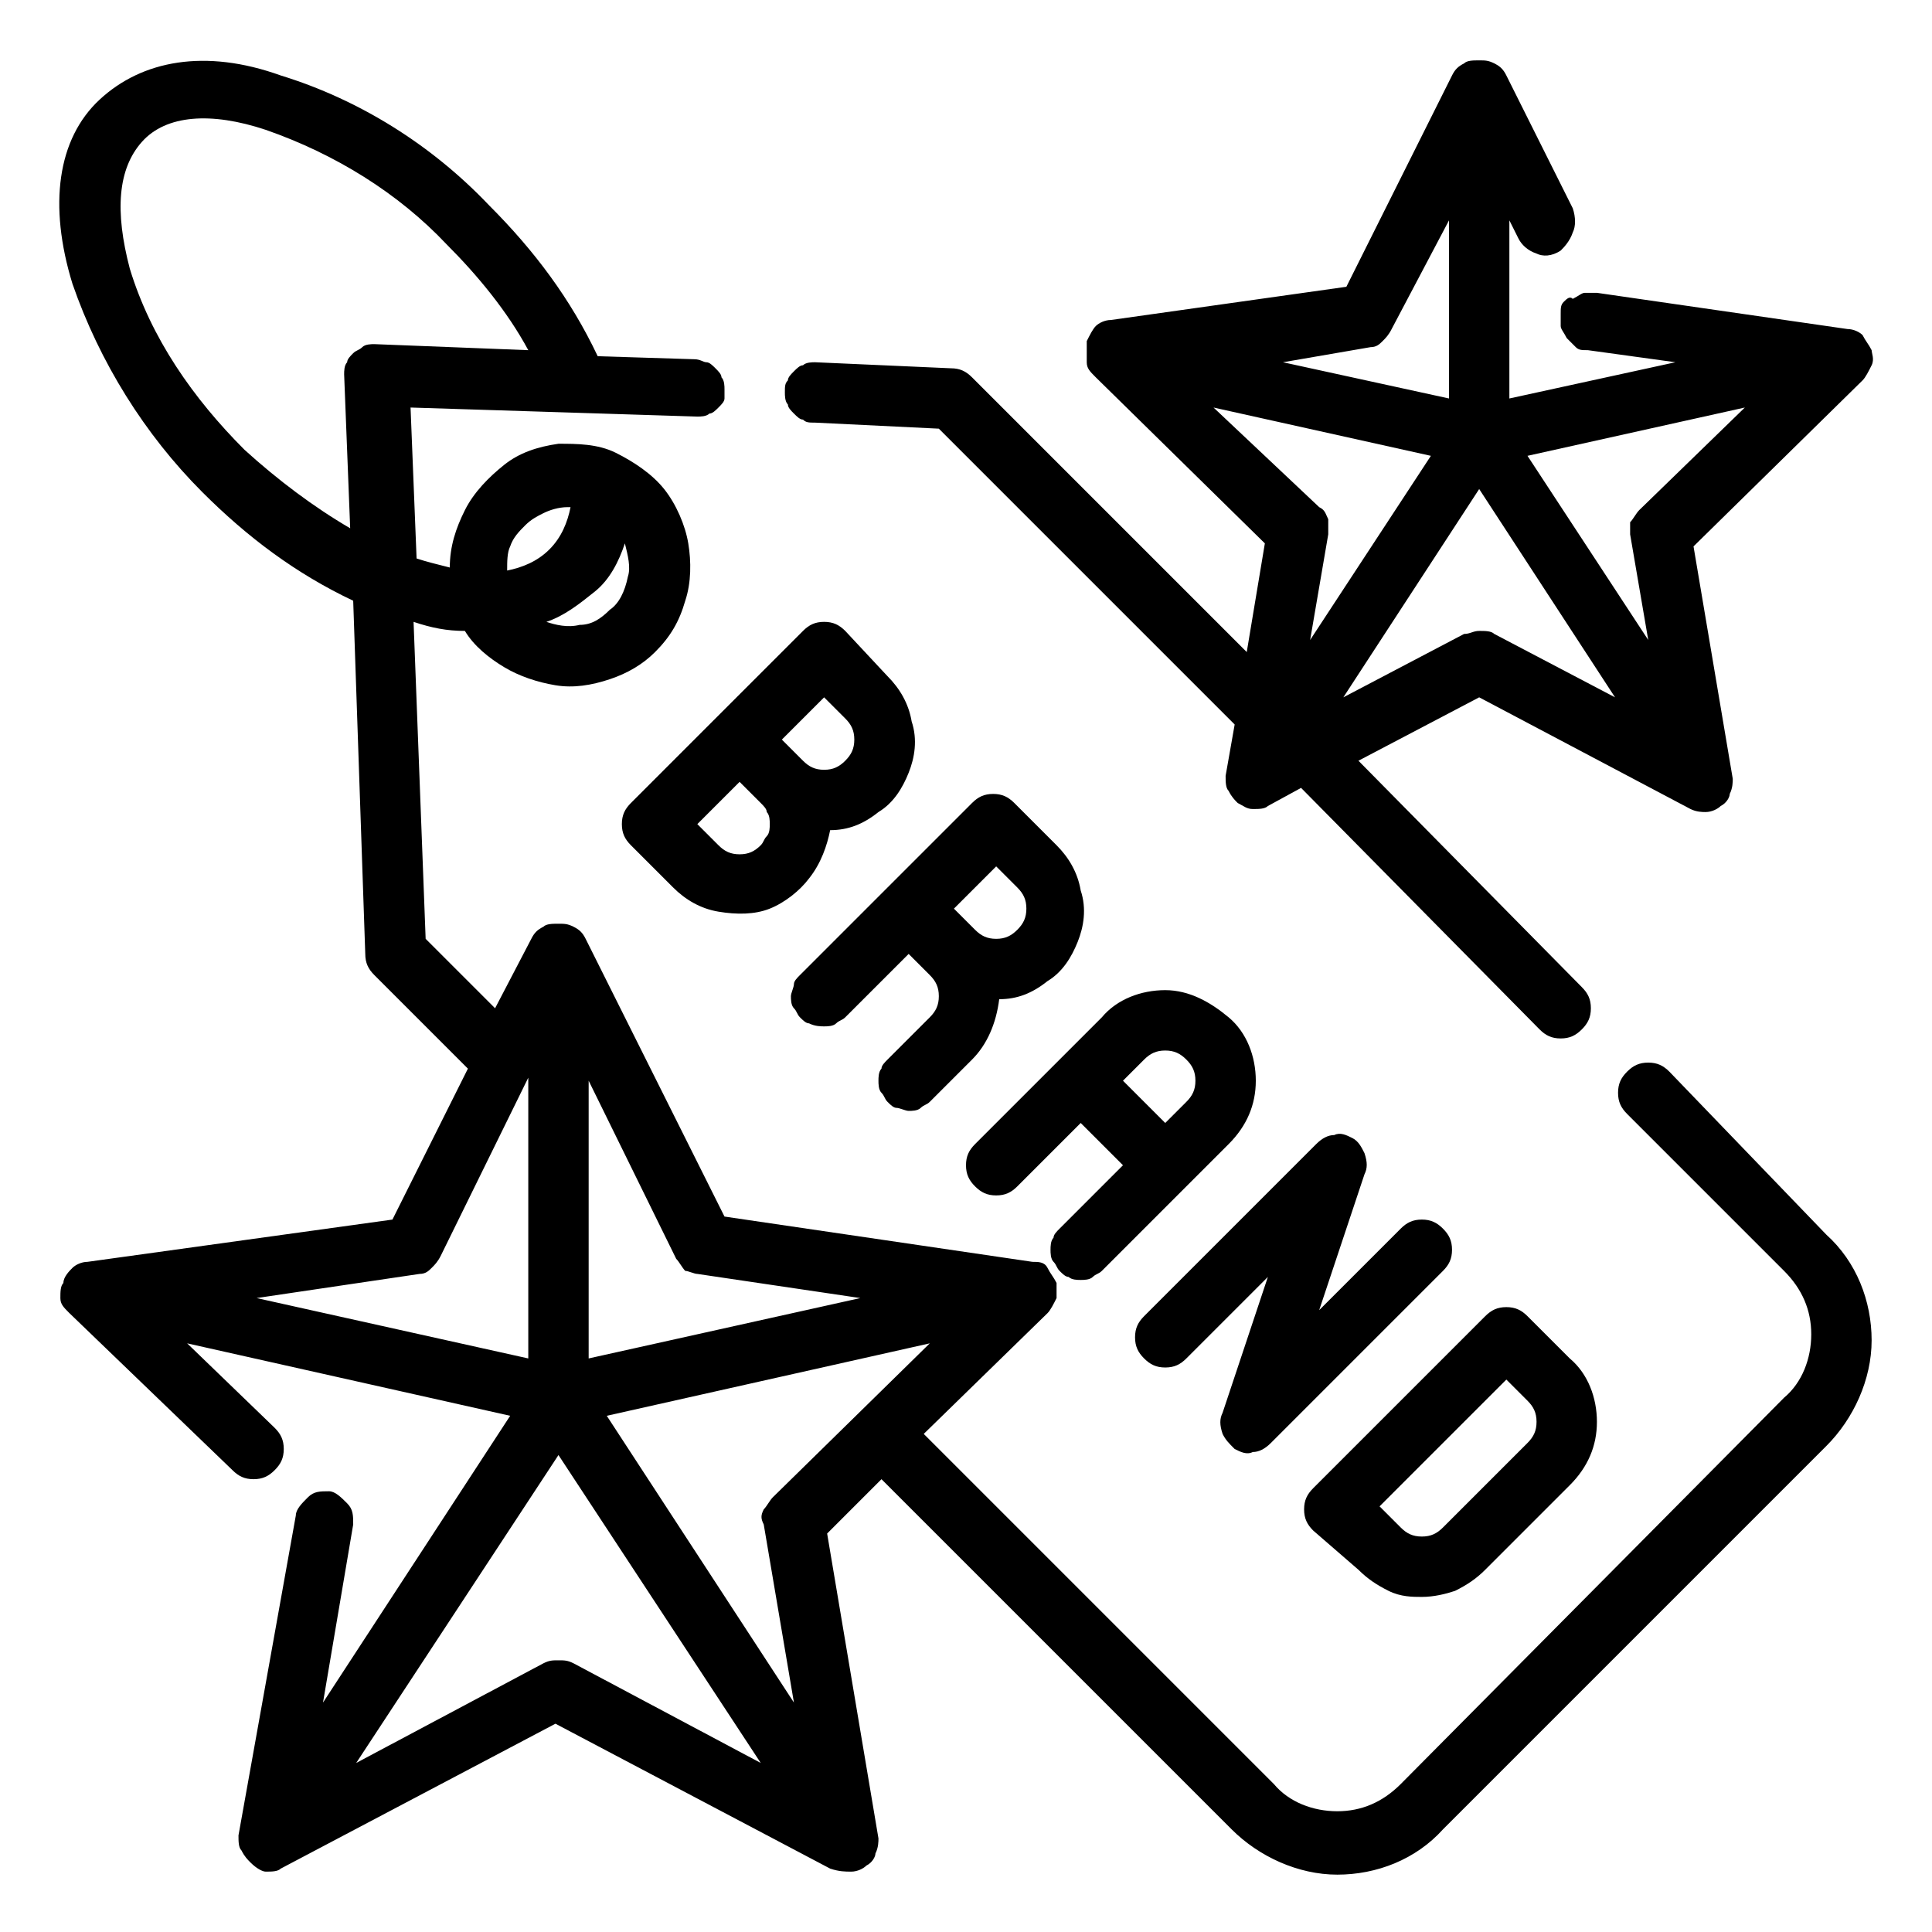
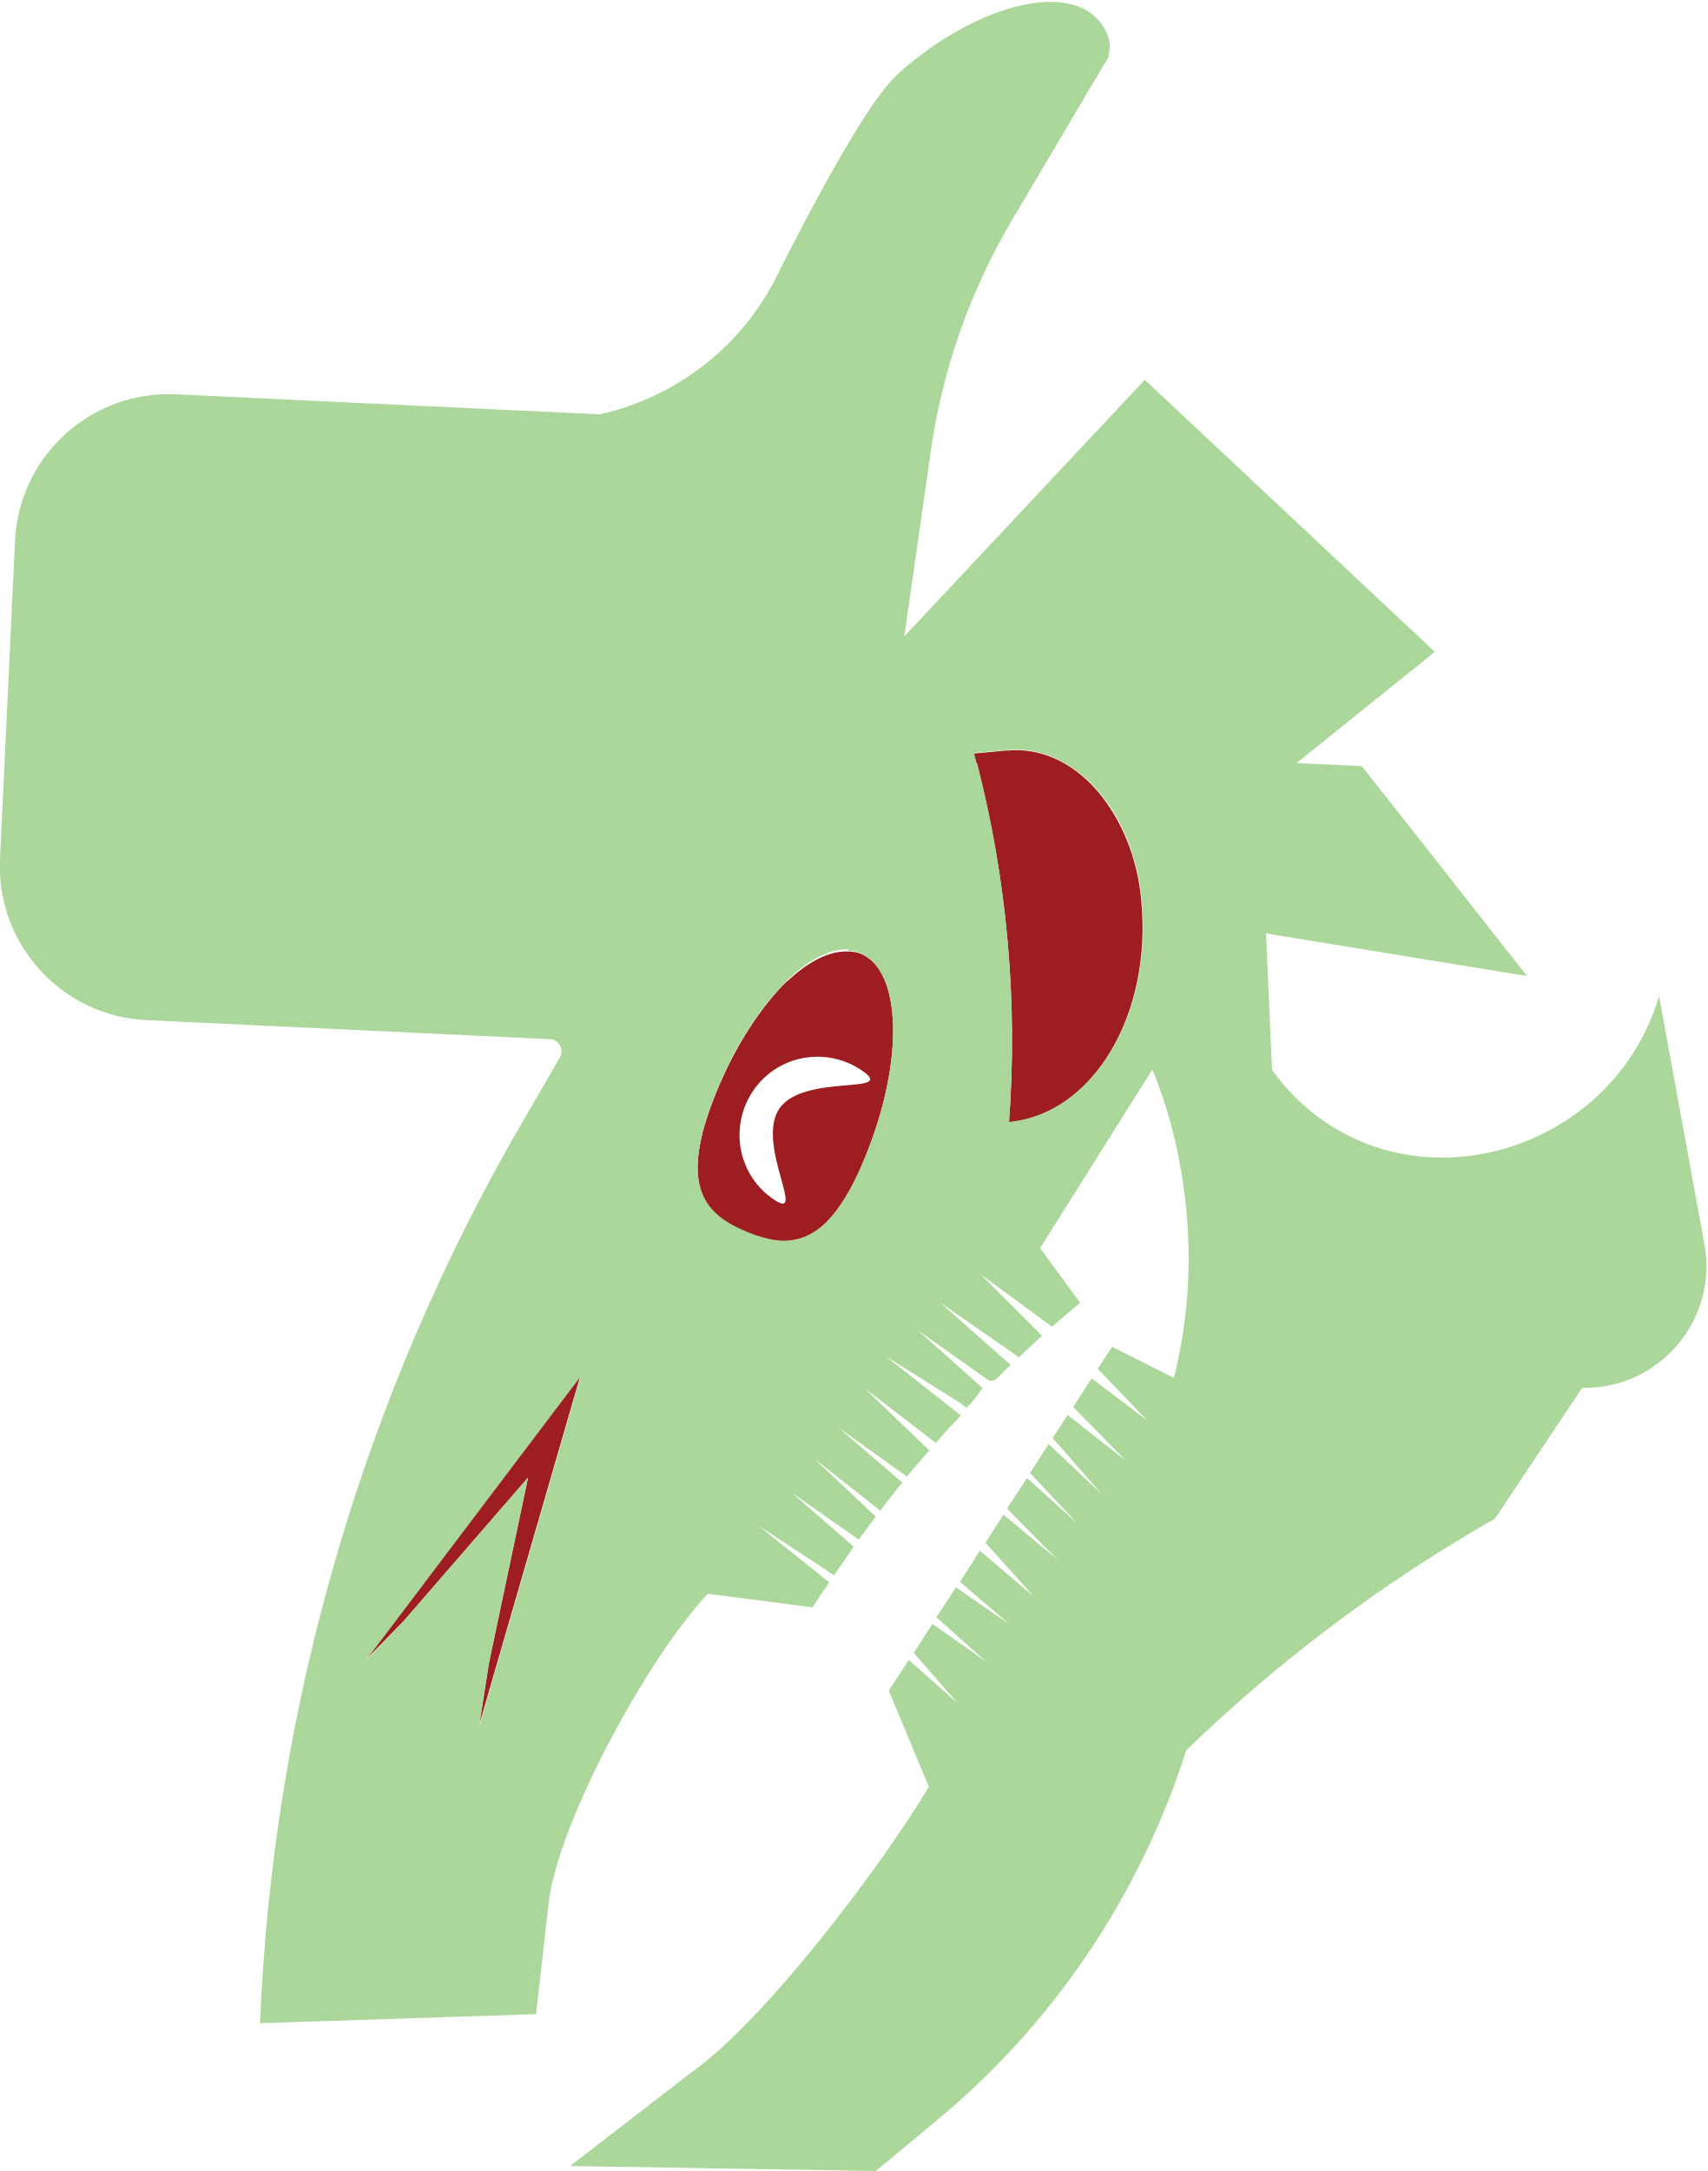
- <svg xmlns="http://www.w3.org/2000/svg" version="1.1" id="Layer_1" x="0px" y="0px" viewBox="0 0 64 64" style="enable-background:new 0 0 64 64;" xml:space="preserve">
+ <svg xmlns="http://www.w3.org/2000/svg" id="Layer_1" data-name="Layer 1" viewBox="0 0 34.09 43.33">
  <defs>
-     <linearGradient id="logo-gradient" x1="50%" y1="0%" x2="50%" y2="100%">
-       <stop offset="0%" stop-color="color-1">
-         <animate attributeName="stop-color" values="#5200ff; #17404e; #5200ff" dur="4s" repeatCount="indefinite" />
-       </stop>
-       <stop offset="50%" stop-color="color-2">
-         <animate attributeName="stop-color" values="#17404e; #5200ff; #17404e" dur="6s" repeatCount="indefinite" />
-       </stop>
-       <stop offset="100%" stop-color="color-3">
-         <animate attributeName="stop-color" values="#5200ff; #17404e; #5200ff" dur="4s" repeatCount="indefinite" />
-       </stop>
-     </linearGradient>
+     <style>
+       .cls-1 {
+         fill: none;
+       }
+ 
+       .cls-2 {
+         fill: #9e1d20;
+       }
+ 
+       .cls-3 {
+         fill: #acd79b;
+       }
+     </style>
  </defs>
-   <g fill="url('#logo-gradient')">
-     <path d="M27,14l4.1,0.2l9.8,9.8l-0.3,1.7c0,0.2,0,0.4,0.1,0.5c0.1,0.2,0.2,0.3,0.3,0.4c0.2,0.1,0.3,0.2,0.5,0.2   c0.2,0,0.4,0,0.5-0.1l1.1-0.6l7.9,8c0.2,0.2,0.4,0.3,0.7,0.3c0.3,0,0.5-0.1,0.7-0.3c0.2-0.2,0.3-0.4,0.3-0.7s-0.1-0.5-0.3-0.7   L45,25.2l4-2.1l7,3.7c0.2,0.1,0.4,0.1,0.5,0.1c0.2,0,0.4-0.1,0.5-0.2c0.2-0.1,0.3-0.3,0.3-0.4c0.1-0.2,0.1-0.4,0.1-0.5l-1.3-7.7   l5.6-5.5c0.1-0.1,0.2-0.3,0.3-0.5s0-0.4,0-0.5c-0.1-0.2-0.2-0.3-0.3-0.5c-0.1-0.1-0.3-0.2-0.5-0.2l-8.3-1.2c-0.1,0-0.3,0-0.4,0   c-0.1,0-0.2,0.1-0.4,0.2C52,9.8,51.9,9.9,51.8,10c-0.1,0.1-0.1,0.2-0.1,0.4c0,0.1,0,0.3,0,0.4c0,0.1,0.1,0.2,0.2,0.4   c0.1,0.1,0.2,0.2,0.3,0.3c0.1,0.1,0.2,0.1,0.4,0.1l2.9,0.4L50,13.2V7.3l0.3,0.6c0.1,0.2,0.3,0.4,0.6,0.5c0.2,0.1,0.5,0.1,0.8-0.1   C51.8,8.2,52,8,52.1,7.7c0.1-0.2,0.1-0.5,0-0.8l-2.2-4.4c-0.1-0.2-0.2-0.3-0.4-0.4S49.2,2,49,2c-0.2,0-0.4,0-0.5,0.1   c-0.2,0.1-0.3,0.2-0.4,0.4l-3.5,7l-7.8,1.1c-0.2,0-0.4,0.1-0.5,0.2c-0.1,0.1-0.2,0.3-0.3,0.5C36,11.6,36,11.8,36,12   c0,0.2,0.1,0.3,0.3,0.5l5.6,5.5l-0.6,3.6l-9.1-9.1c-0.2-0.2-0.4-0.3-0.7-0.3L27,12c-0.1,0-0.3,0-0.4,0.1c-0.1,0-0.2,0.1-0.3,0.2   c-0.1,0.1-0.2,0.2-0.2,0.3C26,12.7,26,12.8,26,13c0,0.1,0,0.3,0.1,0.4c0,0.1,0.1,0.2,0.2,0.3c0.1,0.1,0.2,0.2,0.3,0.2   C26.7,14,26.8,14,27,14z M48.5,21l-4,2.1l4.5-6.9l4.5,6.9l-4-2.1c-0.1-0.1-0.3-0.1-0.5-0.1S48.7,21,48.5,21z M54,17.7l0.6,3.5   l-4-6.1l7.2-1.6l-3.5,3.4c-0.1,0.1-0.2,0.3-0.3,0.4C54,17.4,54,17.6,54,17.7L54,17.7z M45.4,11.5c0.2,0,0.3-0.1,0.4-0.2   c0.1-0.1,0.2-0.2,0.3-0.4L48,7.3v5.9l-5.5-1.2L45.4,11.5z M40.2,13.5l7.2,1.6l-4,6.1l0.6-3.5c0-0.2,0-0.3,0-0.5   c-0.1-0.2-0.1-0.3-0.3-0.4L40.2,13.5z" />
-     <path d="M55.3,35.5c-0.2-0.2-0.4-0.3-0.7-0.3c-0.3,0-0.5,0.1-0.7,0.3s-0.3,0.4-0.3,0.7c0,0.3,0.1,0.5,0.3,0.7l5.2,5.2   c0.6,0.6,0.9,1.3,0.9,2.1s-0.3,1.6-0.9,2.1L46.4,59.1c-0.6,0.6-1.3,0.9-2.1,0.9c-0.8,0-1.6-0.3-2.1-0.9L30.6,47.5l4.1-4   c0.1-0.1,0.2-0.3,0.3-0.5c0-0.2,0-0.4,0-0.5c-0.1-0.2-0.2-0.3-0.3-0.5s-0.3-0.2-0.5-0.2L24,40.3l-4.6-9.2c-0.1-0.2-0.2-0.3-0.4-0.4   c-0.2-0.1-0.3-0.1-0.5-0.1s-0.4,0-0.5,0.1c-0.2,0.1-0.3,0.2-0.4,0.4l-1.2,2.3l-2.3-2.3l-0.4-10.5c0.6,0.2,1.1,0.3,1.7,0.3   c0.3,0.5,0.8,0.9,1.3,1.2c0.5,0.3,1.1,0.5,1.7,0.6c0.6,0.1,1.2,0,1.8-0.2c0.6-0.2,1.1-0.5,1.5-0.9c0.5-0.5,0.8-1,1-1.7   c0.2-0.6,0.2-1.3,0.1-1.9c-0.1-0.6-0.4-1.3-0.8-1.8c-0.4-0.5-1-0.9-1.6-1.2c-0.6-0.3-1.3-0.3-1.9-0.3c-0.7,0.1-1.3,0.3-1.8,0.7   c-0.5,0.4-1,0.9-1.3,1.5c-0.3,0.6-0.5,1.2-0.5,1.9c-0.4-0.1-0.8-0.2-1.1-0.3l-0.2-5l9.5,0.3c0.1,0,0.3,0,0.4-0.1   c0.1,0,0.2-0.1,0.3-0.2c0.1-0.1,0.2-0.2,0.2-0.3C24,13.1,24,13,24,12.9c0-0.1,0-0.3-0.1-0.4c0-0.1-0.1-0.2-0.2-0.3   c-0.1-0.1-0.2-0.2-0.3-0.2s-0.2-0.1-0.4-0.1l-3.2-0.1c-0.9-1.9-2.1-3.5-3.6-5c-1.9-2-4.3-3.5-6.9-4.3C6.8,1.6,4.7,2,3.3,3.3   S1.6,6.8,2.4,9.4c0.9,2.6,2.4,5,4.3,6.9c1.5,1.5,3.1,2.7,5,3.6l0.4,11.7c0,0.3,0.1,0.5,0.3,0.7l3.1,3.1l-2.5,5L2.9,41.8   c-0.2,0-0.4,0.1-0.5,0.2c-0.1,0.1-0.3,0.3-0.3,0.5C2,42.6,2,42.8,2,43c0,0.2,0.1,0.3,0.3,0.5l5.4,5.2C7.9,48.9,8.1,49,8.4,49   c0.3,0,0.5-0.1,0.7-0.3c0.2-0.2,0.3-0.4,0.3-0.7c0-0.3-0.1-0.5-0.3-0.7l-2.9-2.8l10.7,2.4l-6.2,9.5l1-5.9c0-0.3,0-0.5-0.2-0.7   c-0.2-0.2-0.4-0.4-0.6-0.4c-0.3,0-0.5,0-0.7,0.2c-0.2,0.2-0.4,0.4-0.4,0.6L7.9,60.8c0,0.2,0,0.4,0.1,0.5c0.1,0.2,0.2,0.3,0.3,0.4   C8.5,61.9,8.7,62,8.8,62c0.2,0,0.4,0,0.5-0.1l9.1-4.8l9.1,4.8C27.8,62,28,62,28.2,62c0.2,0,0.4-0.1,0.5-0.2   c0.2-0.1,0.3-0.3,0.3-0.4c0.1-0.2,0.1-0.4,0.1-0.5l-1.7-10.1l1.8-1.8l11.6,11.6c0.9,0.9,2.2,1.5,3.5,1.5s2.6-0.5,3.5-1.5l12.7-12.7   c0.9-0.9,1.5-2.2,1.5-3.5c0-1.3-0.5-2.6-1.5-3.5L55.3,35.5z M20.2,20.2c-0.3,0.3-0.6,0.5-1,0.5c-0.4,0.1-0.8,0-1.1-0.1   c0.6-0.2,1.1-0.6,1.6-1c0.5-0.4,0.8-1,1-1.6c0.1,0.4,0.2,0.8,0.1,1.1C20.7,19.6,20.5,20,20.2,20.2L20.2,20.2z M17.4,17.4   c0.2-0.2,0.4-0.3,0.6-0.4c0.2-0.1,0.5-0.2,0.8-0.2c0,0,0.1,0,0.1,0c-0.1,0.5-0.3,1-0.7,1.4c-0.4,0.4-0.9,0.6-1.4,0.7   c0-0.3,0-0.6,0.1-0.8C17,17.8,17.2,17.6,17.4,17.4z M8.1,14.9c-1.7-1.7-3.1-3.7-3.8-6C3.8,7,3.9,5.6,4.7,4.7s2.3-1,4.1-0.4   c2.3,0.8,4.4,2.1,6,3.8c1,1,2,2.2,2.7,3.5l-5.1-0.2c-0.1,0-0.3,0-0.4,0.1c-0.1,0.1-0.2,0.1-0.3,0.2c-0.1,0.1-0.2,0.2-0.2,0.3   c-0.1,0.1-0.1,0.3-0.1,0.4l0.2,5.1C10.4,16.8,9.2,15.9,8.1,14.9L8.1,14.9z M23.1,42.2l5.4,0.8l-9,2v-9.2l2.9,5.9   c0.1,0.1,0.2,0.3,0.3,0.4C22.8,42.1,23,42.2,23.1,42.2z M8.5,43l5.4-0.8c0.2,0,0.3-0.1,0.4-0.2c0.1-0.1,0.2-0.2,0.3-0.4l2.9-5.9V45   L8.5,43z M18,55.1l-6.2,3.3l6.7-10.2l6.7,10.2L19,55.1C18.8,55,18.7,55,18.5,55S18.2,55,18,55.1L18,55.1z M25.3,50.5l1,5.9   l-6.2-9.5l10.7-2.4l-5.2,5.1c-0.1,0.1-0.2,0.3-0.3,0.4C25.2,50.2,25.2,50.3,25.3,50.5L25.3,50.5z" />
-     <g>
-       <path d="M27.5,27.5c0.6,0,1.1-0.2,1.6-0.6c0.5-0.3,0.8-0.8,1-1.3c0.2-0.5,0.3-1.1,0.1-1.7c-0.1-0.6-0.4-1.1-0.8-1.5L28,20.9    c-0.2-0.2-0.4-0.3-0.7-0.3c-0.3,0-0.5,0.1-0.7,0.3l-5.7,5.7c-0.2,0.2-0.3,0.4-0.3,0.7c0,0.3,0.1,0.5,0.3,0.7l1.4,1.4    c0.4,0.4,0.9,0.7,1.5,0.8c0.6,0.1,1.2,0.1,1.7-0.1c0.5-0.2,1-0.6,1.3-1C27.2,28.6,27.4,28,27.5,27.5L27.5,27.5z M27.3,23.1    l0.7,0.7c0.2,0.2,0.3,0.4,0.3,0.7c0,0.3-0.1,0.5-0.3,0.7c-0.2,0.2-0.4,0.3-0.7,0.3c-0.3,0-0.5-0.1-0.7-0.3l-0.7-0.7L27.3,23.1z     M25.2,28c-0.2,0.2-0.4,0.3-0.7,0.3S24,28.2,23.8,28l-0.7-0.7l1.4-1.4l0.7,0.7c0.1,0.1,0.2,0.2,0.2,0.3c0.1,0.1,0.1,0.3,0.1,0.4    c0,0.1,0,0.3-0.1,0.4C25.3,27.8,25.3,27.9,25.2,28L25.2,28z" />
-       <path d="M29.4,35.1c-0.1,0.1-0.2,0.2-0.2,0.3c-0.1,0.1-0.1,0.3-0.1,0.4c0,0.1,0,0.3,0.1,0.4c0.1,0.1,0.1,0.2,0.2,0.3    c0.1,0.1,0.2,0.2,0.3,0.2s0.3,0.1,0.4,0.1c0.1,0,0.3,0,0.4-0.1c0.1-0.1,0.2-0.1,0.3-0.2l1.4-1.4c0.5-0.5,0.8-1.2,0.9-2    c0.6,0,1.1-0.2,1.6-0.6c0.5-0.3,0.8-0.8,1-1.3c0.2-0.5,0.3-1.1,0.1-1.7c-0.1-0.6-0.4-1.1-0.8-1.5l-1.4-1.4    c-0.2-0.2-0.4-0.3-0.7-0.3c-0.3,0-0.5,0.1-0.7,0.3l-5.7,5.7c-0.1,0.1-0.2,0.2-0.2,0.3s-0.1,0.3-0.1,0.4c0,0.1,0,0.3,0.1,0.4    c0.1,0.1,0.1,0.2,0.2,0.3c0.1,0.1,0.2,0.2,0.3,0.2C27,34,27.2,34,27.3,34c0.1,0,0.3,0,0.4-0.1c0.1-0.1,0.2-0.1,0.3-0.2l2.1-2.1    l0.7,0.7c0.2,0.2,0.3,0.4,0.3,0.7c0,0.3-0.1,0.5-0.3,0.7L29.4,35.1z M33,28.7l0.7,0.7c0.2,0.2,0.3,0.4,0.3,0.7s-0.1,0.5-0.3,0.7    c-0.2,0.2-0.4,0.3-0.7,0.3s-0.5-0.1-0.7-0.3l-0.7-0.7L33,28.7z" />
-       <path d="M35.1,40.7c-0.1,0.1-0.2,0.2-0.2,0.3c-0.1,0.1-0.1,0.3-0.1,0.4c0,0.1,0,0.3,0.1,0.4c0.1,0.1,0.1,0.2,0.2,0.3    c0.1,0.1,0.2,0.2,0.3,0.2c0.1,0.1,0.3,0.1,0.4,0.1c0.1,0,0.3,0,0.4-0.1c0.1-0.1,0.2-0.1,0.3-0.2l4.2-4.2c0.6-0.6,0.9-1.3,0.9-2.1    c0-0.8-0.3-1.6-0.9-2.1c-0.6-0.5-1.3-0.9-2.1-0.9c-0.8,0-1.6,0.3-2.1,0.9l-4.2,4.2c-0.2,0.2-0.3,0.4-0.3,0.7    c0,0.3,0.1,0.5,0.3,0.7c0.2,0.2,0.4,0.3,0.7,0.3c0.3,0,0.5-0.1,0.7-0.3l2.1-2.1l1.4,1.4L35.1,40.7z M37.2,35.8l0.7-0.7    c0.2-0.2,0.4-0.3,0.7-0.3c0.3,0,0.5,0.1,0.7,0.3c0.2,0.2,0.3,0.4,0.3,0.7c0,0.3-0.1,0.5-0.3,0.7l-0.7,0.7L37.2,35.8z" />
-       <path d="M40.9,48c0.2,0.1,0.4,0.2,0.6,0.1c0.2,0,0.4-0.1,0.6-0.3l5.7-5.7c0.2-0.2,0.3-0.4,0.3-0.7c0-0.3-0.1-0.5-0.3-0.7    c-0.2-0.2-0.4-0.3-0.7-0.3s-0.5,0.1-0.7,0.3l-2.7,2.7l1.5-4.5c0.1-0.2,0.1-0.4,0-0.7c-0.1-0.2-0.2-0.4-0.4-0.5    c-0.2-0.1-0.4-0.2-0.6-0.1c-0.2,0-0.4,0.1-0.6,0.3l-5.7,5.7c-0.2,0.2-0.3,0.4-0.3,0.7s0.1,0.5,0.3,0.7c0.2,0.2,0.4,0.3,0.7,0.3    s0.5-0.1,0.7-0.3l2.7-2.7l-1.5,4.5c-0.1,0.2-0.1,0.4,0,0.7C40.6,47.7,40.7,47.8,40.9,48z" />
-       <path d="M45,52c0.3,0.3,0.6,0.5,1,0.7c0.4,0.2,0.8,0.2,1.1,0.2c0.4,0,0.8-0.1,1.1-0.2c0.4-0.2,0.7-0.4,1-0.7l2.8-2.8    c0.6-0.6,0.9-1.3,0.9-2.1c0-0.8-0.3-1.6-0.9-2.1l-1.4-1.4c-0.2-0.2-0.4-0.3-0.7-0.3c-0.3,0-0.5,0.1-0.7,0.3l-5.7,5.7    c-0.2,0.2-0.3,0.4-0.3,0.7c0,0.3,0.1,0.5,0.3,0.7L45,52z M49.9,45.7l0.7,0.7c0.2,0.2,0.3,0.4,0.3,0.7c0,0.3-0.1,0.5-0.3,0.7    l-2.8,2.8c-0.2,0.2-0.4,0.3-0.7,0.3c-0.3,0-0.5-0.1-0.7-0.3l-0.7-0.7L49.9,45.7z" />
-     </g>
-   </g>
+   <path class="cls-1" d="M20.15,22.4c.17-2.39-.05-4.83-.64-7.16l-.05-.2.63-.06h0s-.64.05-.64.05l.05.2c.6,2.33.82,4.78.64,7.17,0,0,0,0,.01,0Z" />
+   <path class="cls-1" d="M16.9,18.98s.02-.01.03-.02c-.37-.02-.8.2-1.23.62.42-.4.84-.62,1.2-.6Z" />
+   <polygon class="cls-2" points="8.06 32.35 10.54 29.49 9.76 33.19 9.57 34.41 11.58 27.47 7.27 33.16 8.06 32.35" />
+   <path class="cls-3" d="M12.18,8.1c.14,0-.14-.02,0,0h0Z" />
+   <path class="cls-2" d="M15.71,19.58c-.52.51-1.04,1.3-1.42,2.24-.77,1.9-.21,2.44.63,2.78.52.21,1.01.29,1.5-.13.29-.26.58-.7.86-1.4.77-1.9.72-3.71-.11-4.04-.08-.03-.17-.04-.26-.04-.36-.01-.78.2-1.2.6ZM15.56,22.12c-.49.71.58,2.3-.13,1.81s-.88-1.46-.39-2.17,1.46-.88,2.17-.39-1.16.05-1.65.75Z" />
+   <path class="cls-2" d="M19.5,15.24c.6,2.32.82,4.77.64,7.16,1.68-.17,2.86-2.15,2.64-4.43-.08-.89-.42-1.66-.9-2.21-.48-.54-1.1-.84-1.76-.78h-.05s-.63.06-.63.06l.05.2Z" />
+   <path class="cls-3" d="M17.88,1.52c-.75.7-2.34,3.92-2.34,3.92-.69,1.44-2.01,2.48-3.57,2.83l-.41-.02-8.05-.38c-1.69-.08-3.13,1.23-3.21,2.92L0,17.15c-.08,1.69,1.23,3.13,2.92,3.21l8.05.38c.18,0,.29.2.21.36l-.71,1.22c-3.21,5.5-5.02,11.7-5.28,18.06l5.51-.18.25-2.21c.19-1.65,2.03-4.98,3.18-6.18l2.09.27h0s.18-.28.18-.28c.05-.07.1-.14.15-.22l-1.41-1.13,1.51.99c.13-.19.26-.38.39-.57l-1.25-1.09,1.35.95c.11-.15.23-.31.34-.46l-1.23-1.16,1.32,1.04c.14-.19.29-.37.44-.56l-1.29-1.11,1.38.99c.15-.18.3-.35.45-.52l-1.3-1.25,1.43,1.1c.16-.19.33-.37.5-.55l-1.5-1.18,1.47.92.14.11c.1-.1.14-.13.32-.4l-1.29-1.15,1.4.99c.06.03.13.02.17-.02l.28-.28-1.4-1.24,1.57,1.09c.15-.14.3-.29.46-.43l-1.23-1.23,1.43,1.05c.18-.16.37-.32.56-.48l-.8-1.09,2.24-3.56s1.29,2.78.43,6.15l-1.23-.62-.29.44,1,1.04-1.12-.85-.37.57,1.05,1.07-1.16-.91-.3.46h0s.98,1.12.98,1.12l-1.06-1-.37.58.95,1.01-1.01-.91-.4.61,1.02,1.03-1.09-.91-.36.56.97,1.08-1.08-.92-.4.62.99.85-1.07-.74-.39.6.99.88-1.07-.75-.37.58.88,1.01-.98-.87-.4.61.8,1.92c-.92,1.55-3.27,4.67-4.75,5.71l-2.41,1.86,6.1.1,1.17-.97c2.36-1.94,4.1-4.52,5.03-7.43h0s0,0,0,0h0c1.75-1.69,3.69-3.17,5.78-4.4l.38-.22,1.74-2.61c1.53.03,2.72-1.35,2.44-2.87l-.91-4.98v.05c-.97,3.21-5.12,4.33-7.39,1.86-.11-.12-.22-.26-.33-.4,0,0-.12-2.73-.12-2.73l5.21.85-2.36-3-.94-1.19-1.3-.06,2.76-2.22-5.79-5.43-4.8,5.12.53-3.7c.23-1.62.78-3.18,1.61-4.59l1.85-3.13c.04-.05.07-.1.09-.16h0s0-.03,0-.05c.05-.17.02-.35-.13-.57-.64-.95-2.65-.36-4.17,1.06ZM9.57,34.41l.19-1.22.78-3.7-2.48,2.86-.78.82,4.31-5.7-2.01,6.94ZM19.49,15.23l-.05-.2.64-.06h0s.05,0,.05,0c.65-.06,1.27.24,1.76.78.48.54.82,1.32.9,2.21.22,2.29-.97,4.27-2.64,4.43,0,0,0,0-.01,0,.18-2.4-.04-4.85-.64-7.17ZM16.94,18.96s-.02.01-.03.02c.09,0,.18,0,.26.04.83.34.88,2.15.11,4.04-.28.7-.57,1.14-.86,1.4-.49.42-.98.34-1.5.13-.83-.34-1.4-.88-.63-2.78.38-.95.9-1.73,1.42-2.24.43-.42.86-.64,1.23-.62Z" />
+   <text />
</svg>
